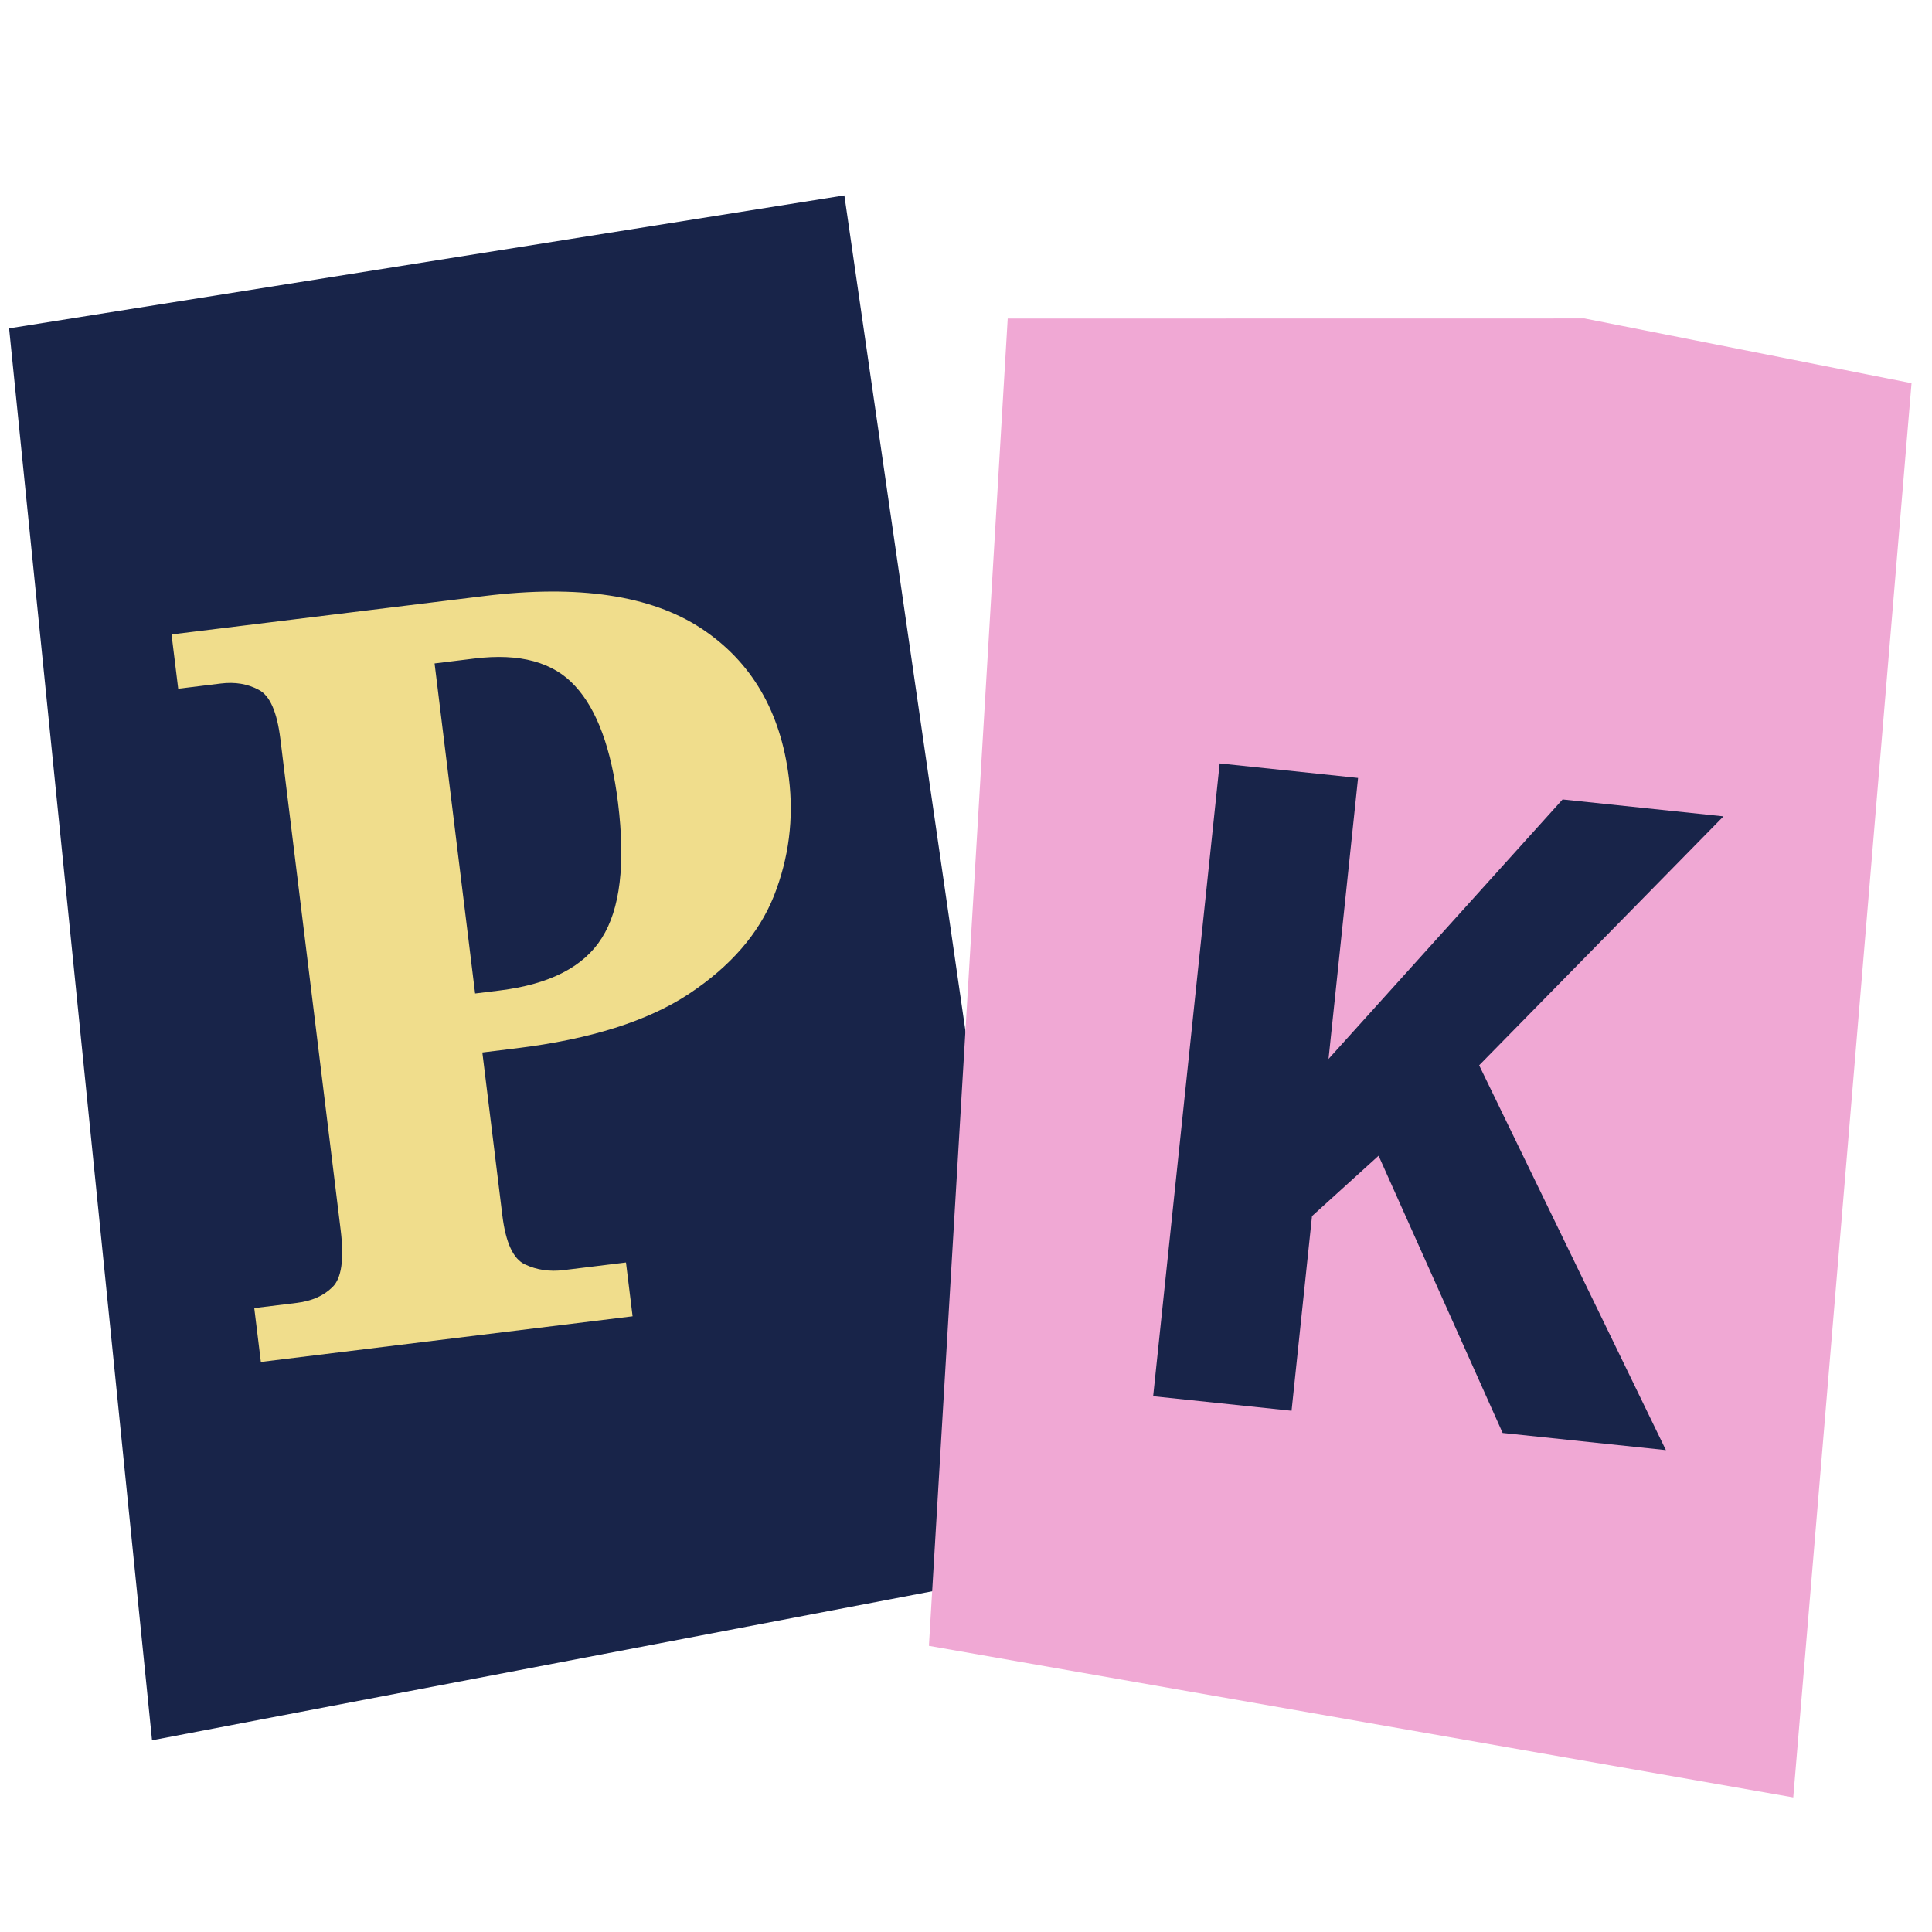
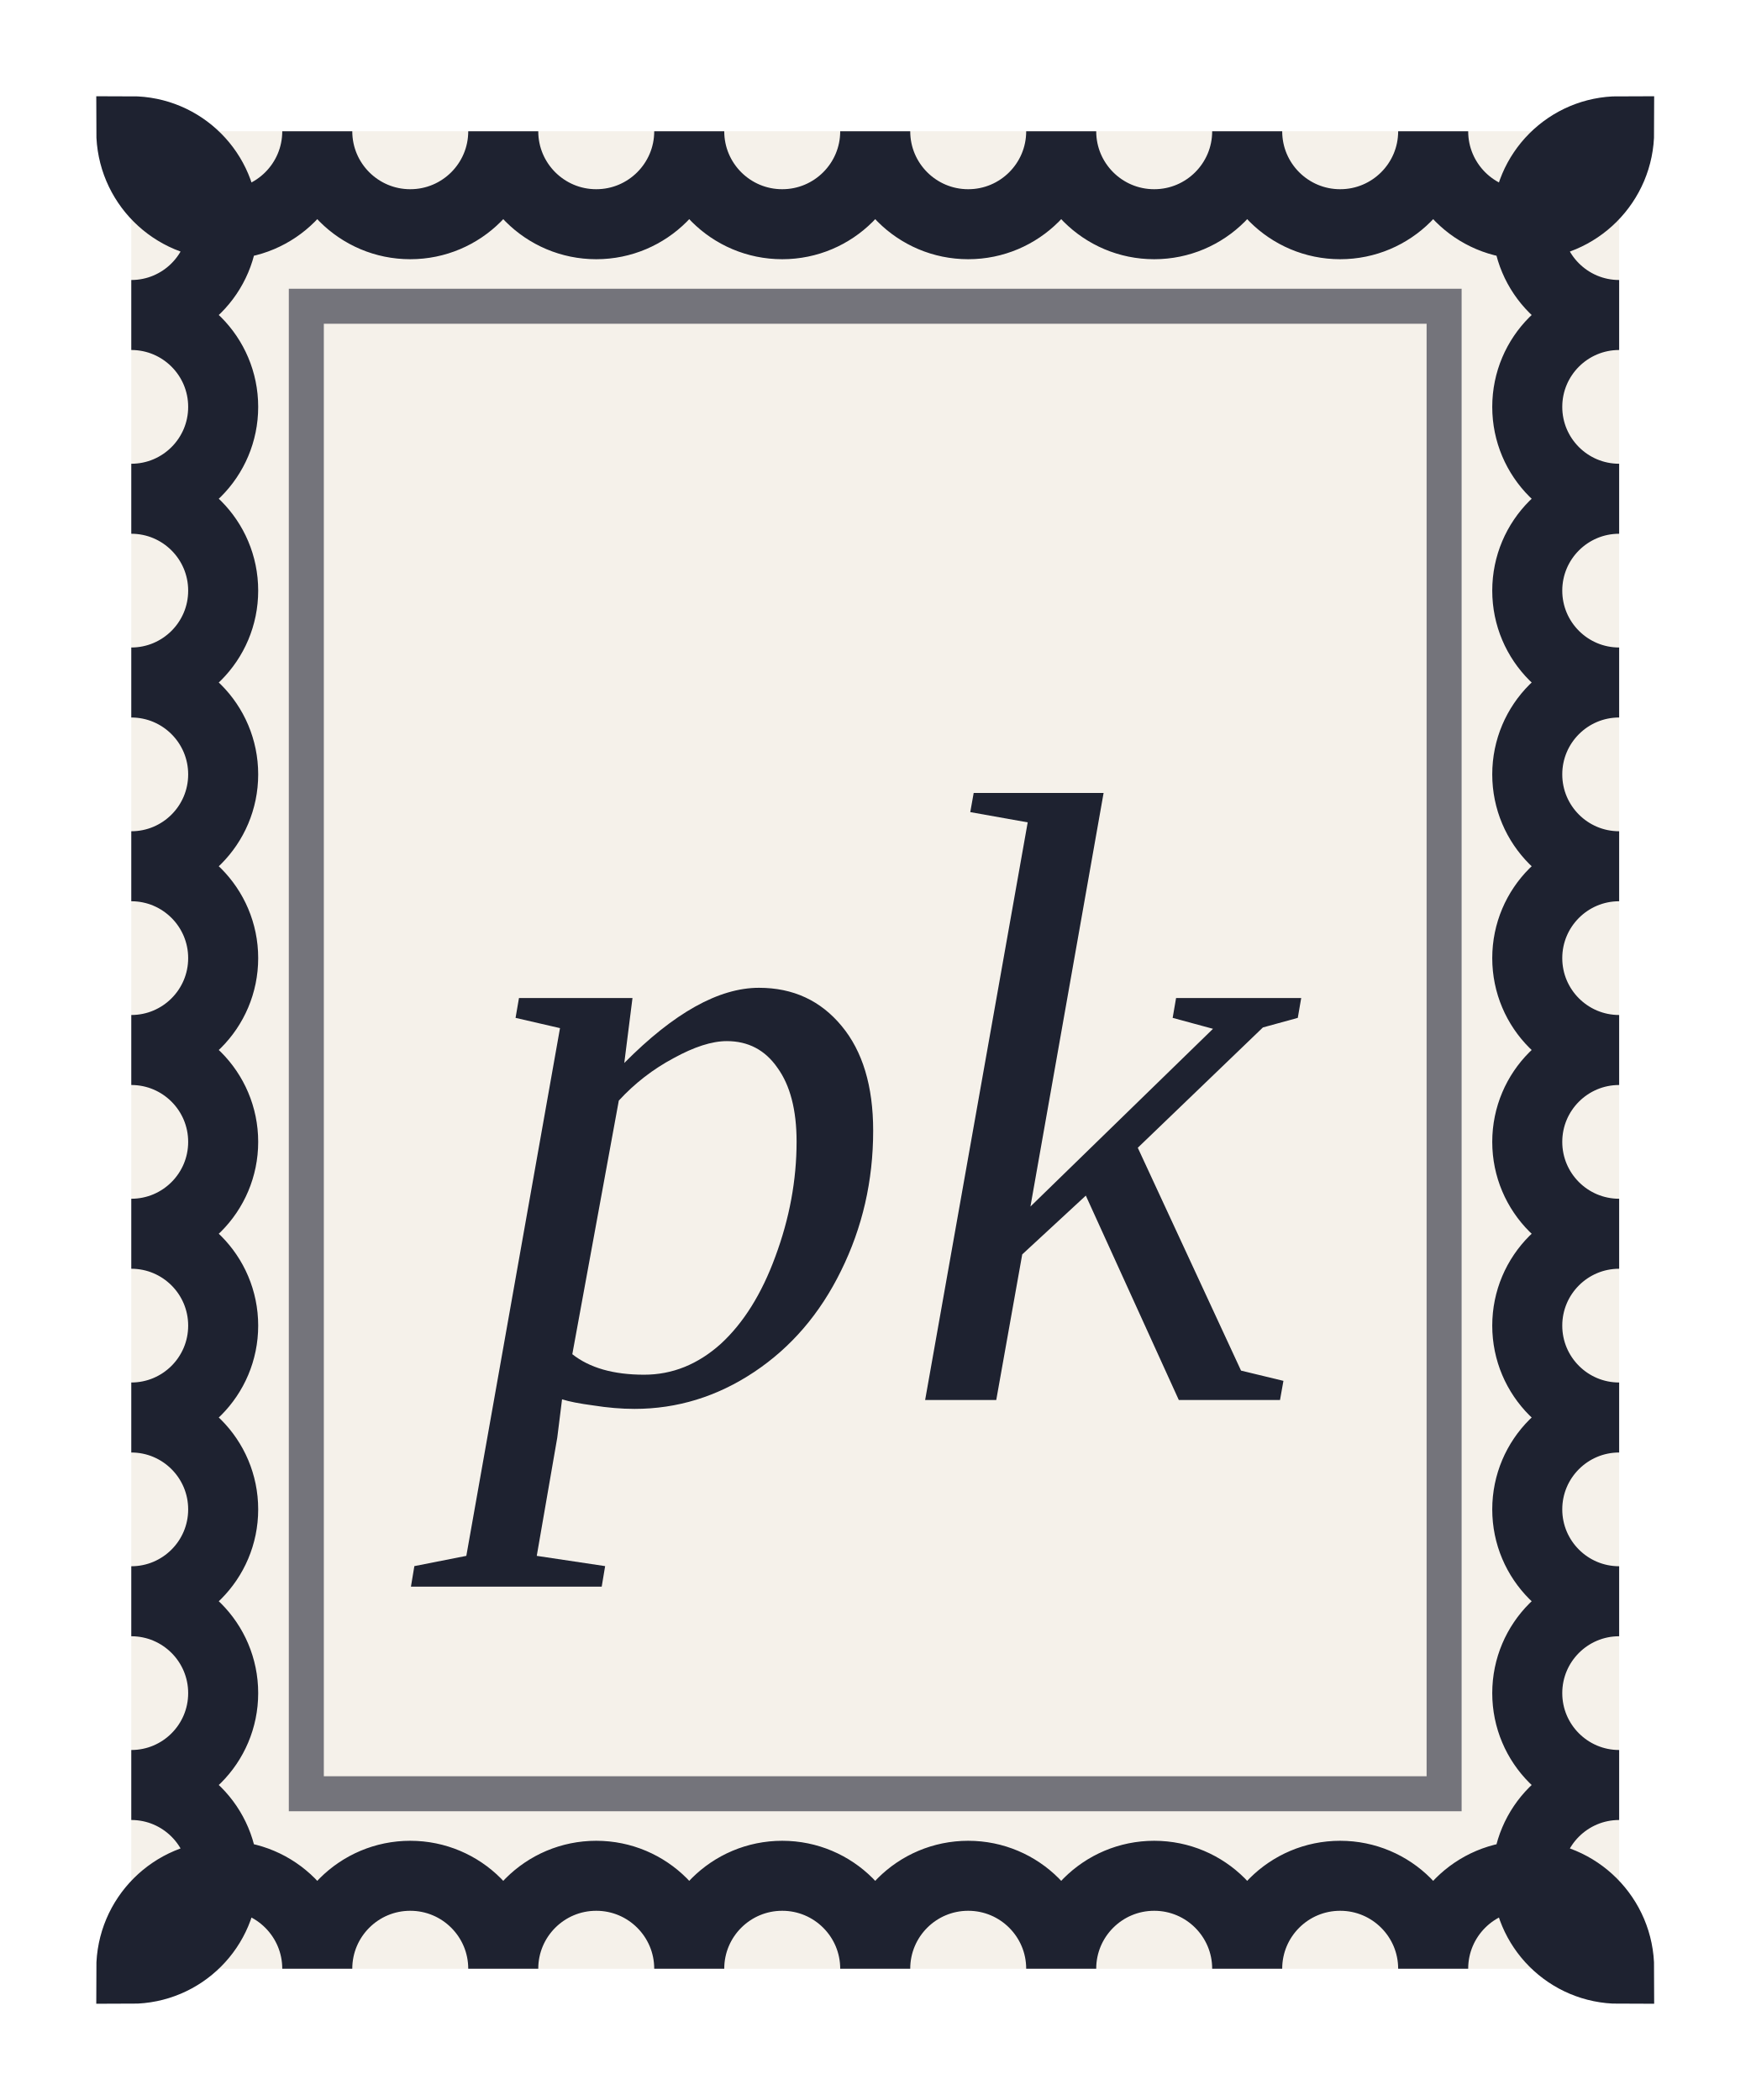
- <svg xmlns="http://www.w3.org/2000/svg" width="64" height="64" viewBox="0 0 64 64">
-   <g transform="rotate(-7 17 32)">
-     <polygon points="3,9 31,8 32,54 17,55 2,56" fill="#182449" />
-     <text x="17" y="44" font-family="Georgia, serif" font-size="34" font-weight="700" fill="#f0dd8c" text-anchor="middle">P</text>
-   </g>
-   <g transform="rotate(6 46 34)">
-     <polygon points="31,12 50,10 61,11 62,58 33,56" fill="#f0a8d4" />
-     <text x="47" y="47" font-family="'Courier New', monospace" font-size="32" font-weight="700" fill="#182449" text-anchor="middle">K</text>
-   </g>
+ <svg xmlns="http://www.w3.org/2000/svg" viewBox="0 0 40 48">
+   <rect x="3" y="3" width="34" height="42" fill="#f5f1ea" />
+   <path d="M3 3 A1.6 1.6 0 0 0 7.25 3.00 A1.6 1.6 0 0 0 11.50 3.00 A1.6 1.6 0 0 0 15.75 3.00 A1.6 1.6 0 0 0 20.00 3.00 A1.6 1.6 0 0 0 24.25 3.00 A1.6 1.6 0 0 0 28.50 3.00 A1.6 1.6 0 0 0 32.75 3.00 A1.6 1.6 0 0 0 37.00 3.00 A1.6 1.6 0 0 0 37.00 7.20 A1.6 1.6 0 0 0 37.00 11.40 A1.6 1.6 0 0 0 37.00 15.60 A1.6 1.6 0 0 0 37.00 19.80 A1.6 1.6 0 0 0 37.00 24.00 A1.6 1.6 0 0 0 37.00 28.20 A1.6 1.6 0 0 0 37.00 32.40 A1.6 1.6 0 0 0 37.00 36.60 A1.6 1.6 0 0 0 37.00 40.80 A1.6 1.6 0 0 0 37.00 45.00 A1.6 1.6 0 0 0 32.75 45.00 A1.6 1.6 0 0 0 28.50 45.00 A1.6 1.6 0 0 0 24.25 45.00 A1.6 1.6 0 0 0 20.00 45.00 A1.6 1.6 0 0 0 15.75 45.00 A1.6 1.6 0 0 0 11.50 45.00 A1.6 1.6 0 0 0 7.25 45.00 A1.6 1.6 0 0 0 3.00 45.00 A1.6 1.6 0 0 0 3.00 40.80 A1.6 1.6 0 0 0 3.00 36.60 A1.6 1.6 0 0 0 3.00 32.40 A1.6 1.6 0 0 0 3.00 28.20 A1.6 1.6 0 0 0 3.00 24.00 A1.6 1.6 0 0 0 3.00 19.80 A1.6 1.6 0 0 0 3.00 15.60 A1.6 1.6 0 0 0 3.00 11.40 A1.6 1.6 0 0 0 3.00 7.20 A1.6 1.6 0 0 0 3.00 3.00 Z" fill="none" stroke="#1e2230" stroke-width="1.6" />
+   <rect x="7" y="7" width="26" height="34" fill="none" stroke="#1e2230" stroke-width="0.8" opacity="0.6" />
+   <text x="20" y="32" text-anchor="middle" font-family="Newsreader, Georgia, 'Times New Roman', serif" font-style="italic" font-size="20" fill="#1e2230">pk</text>
</svg>
